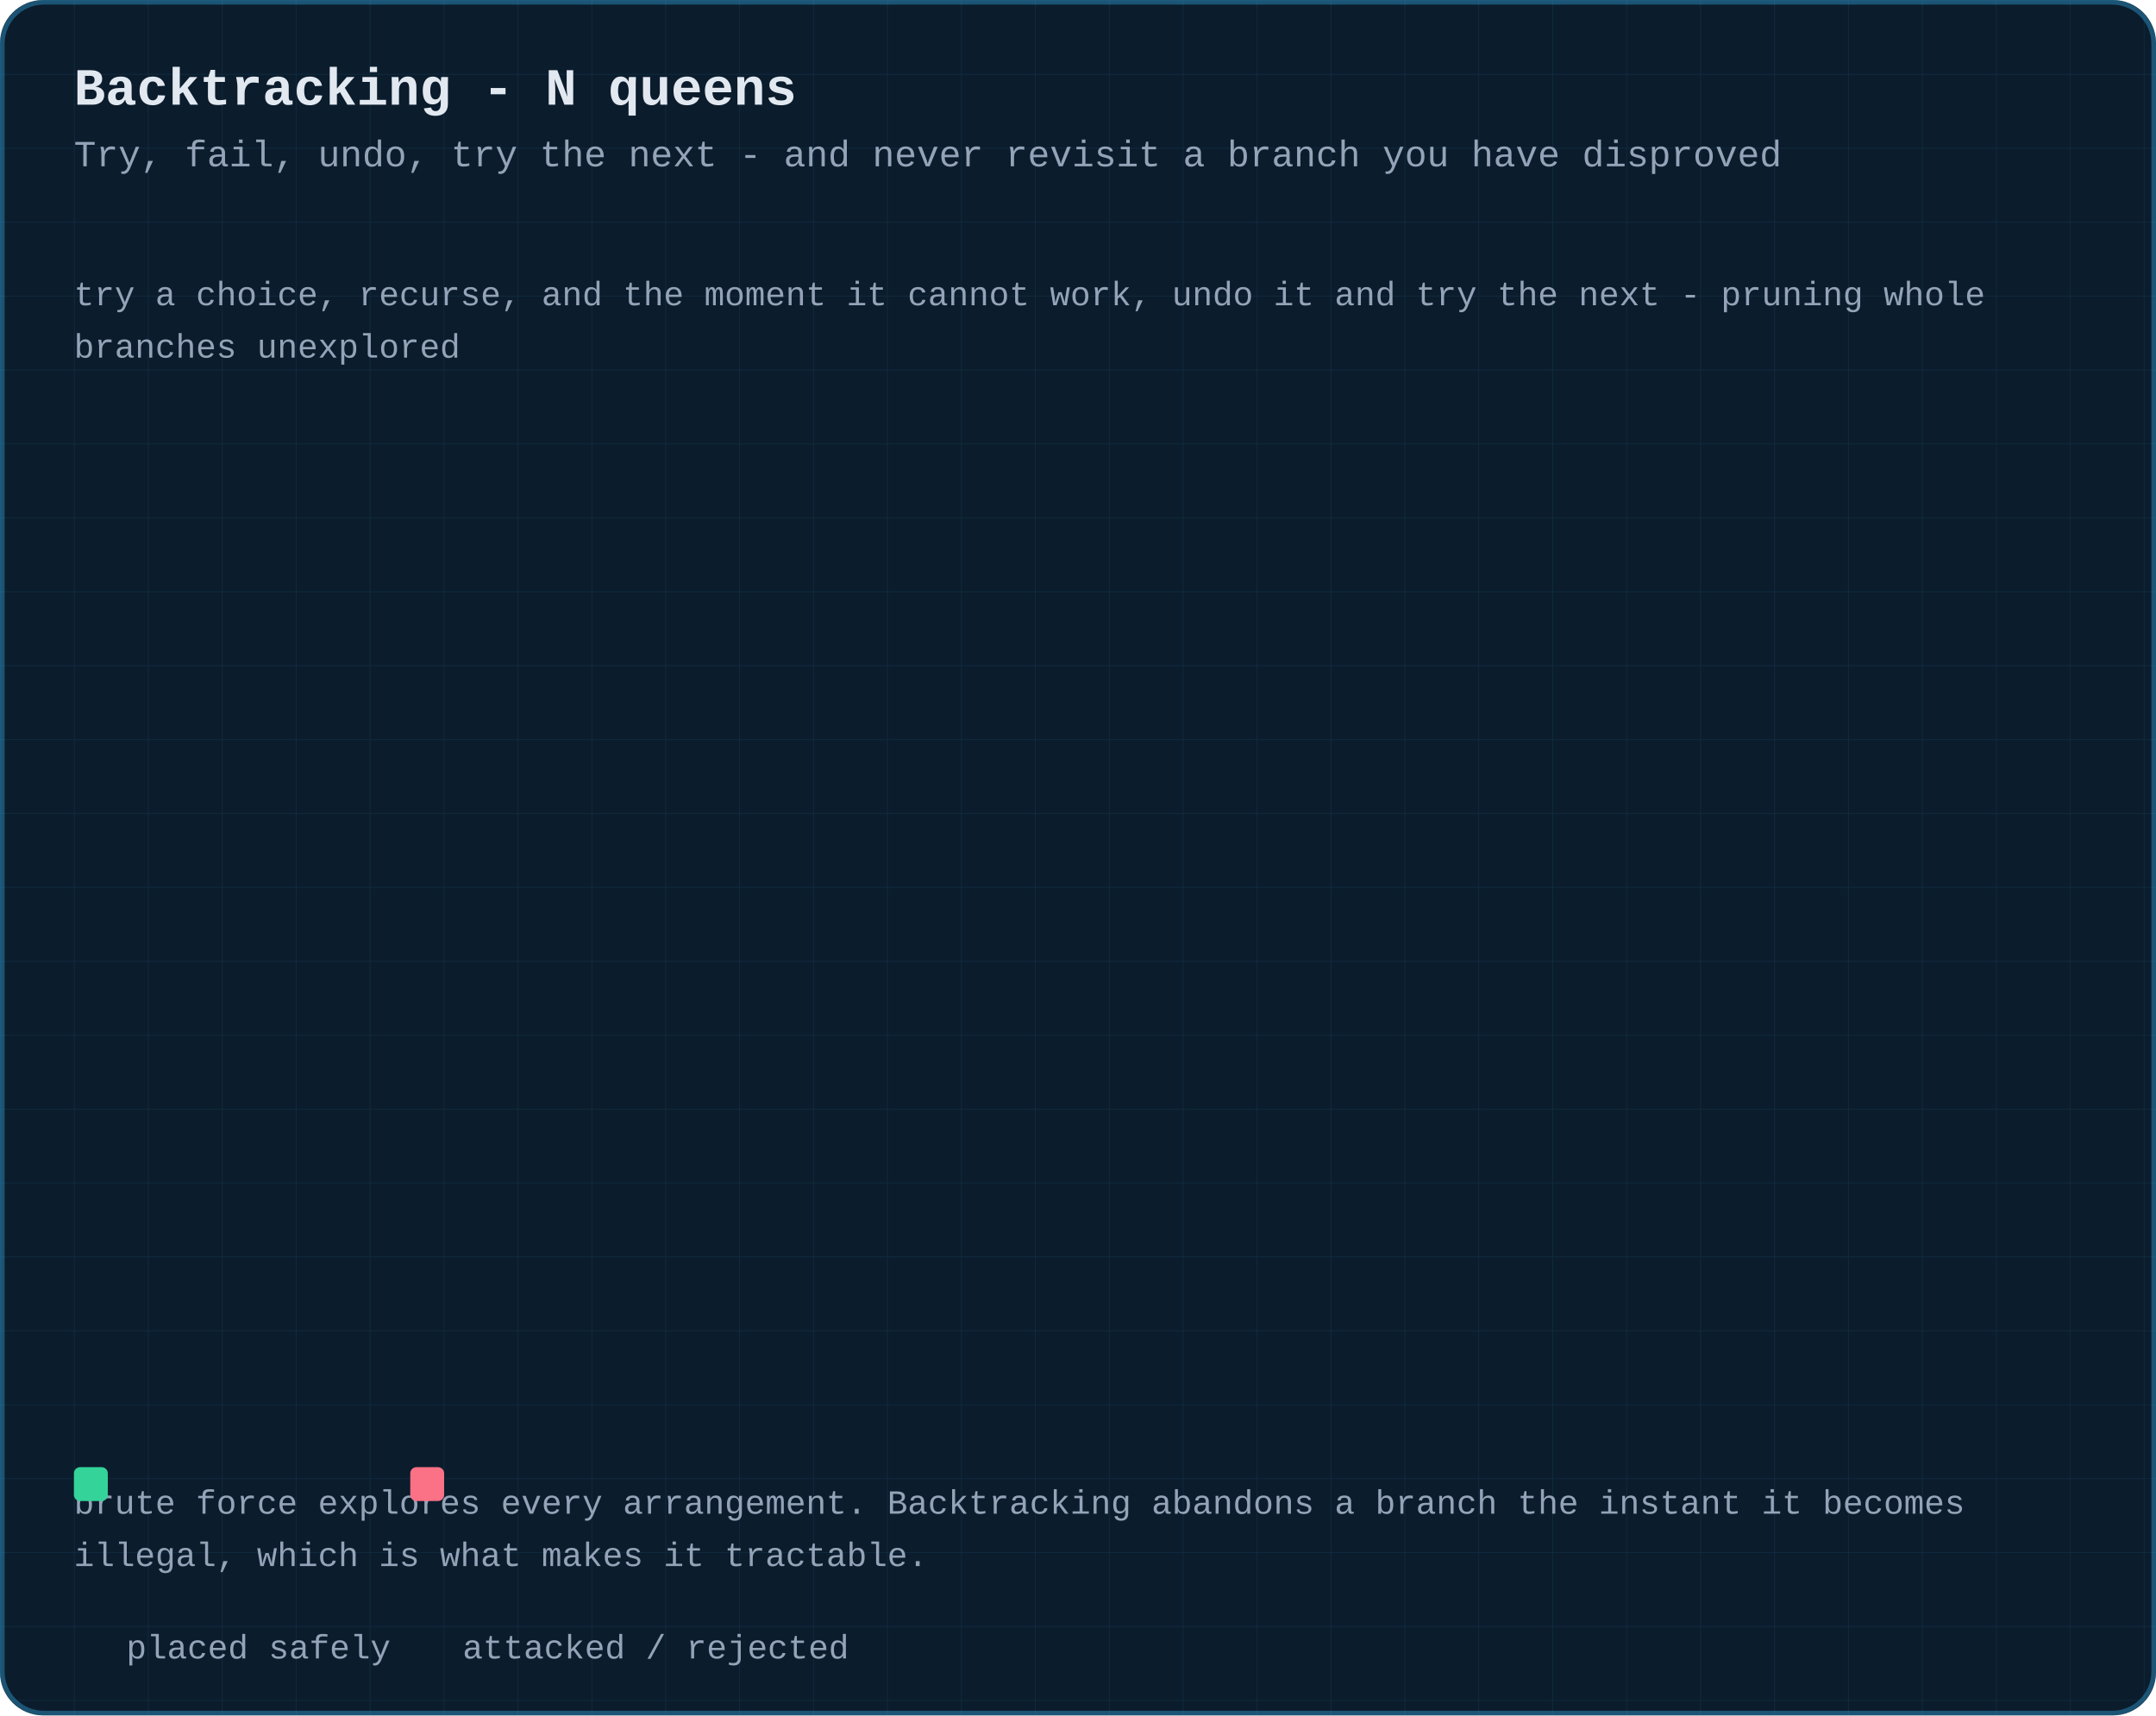
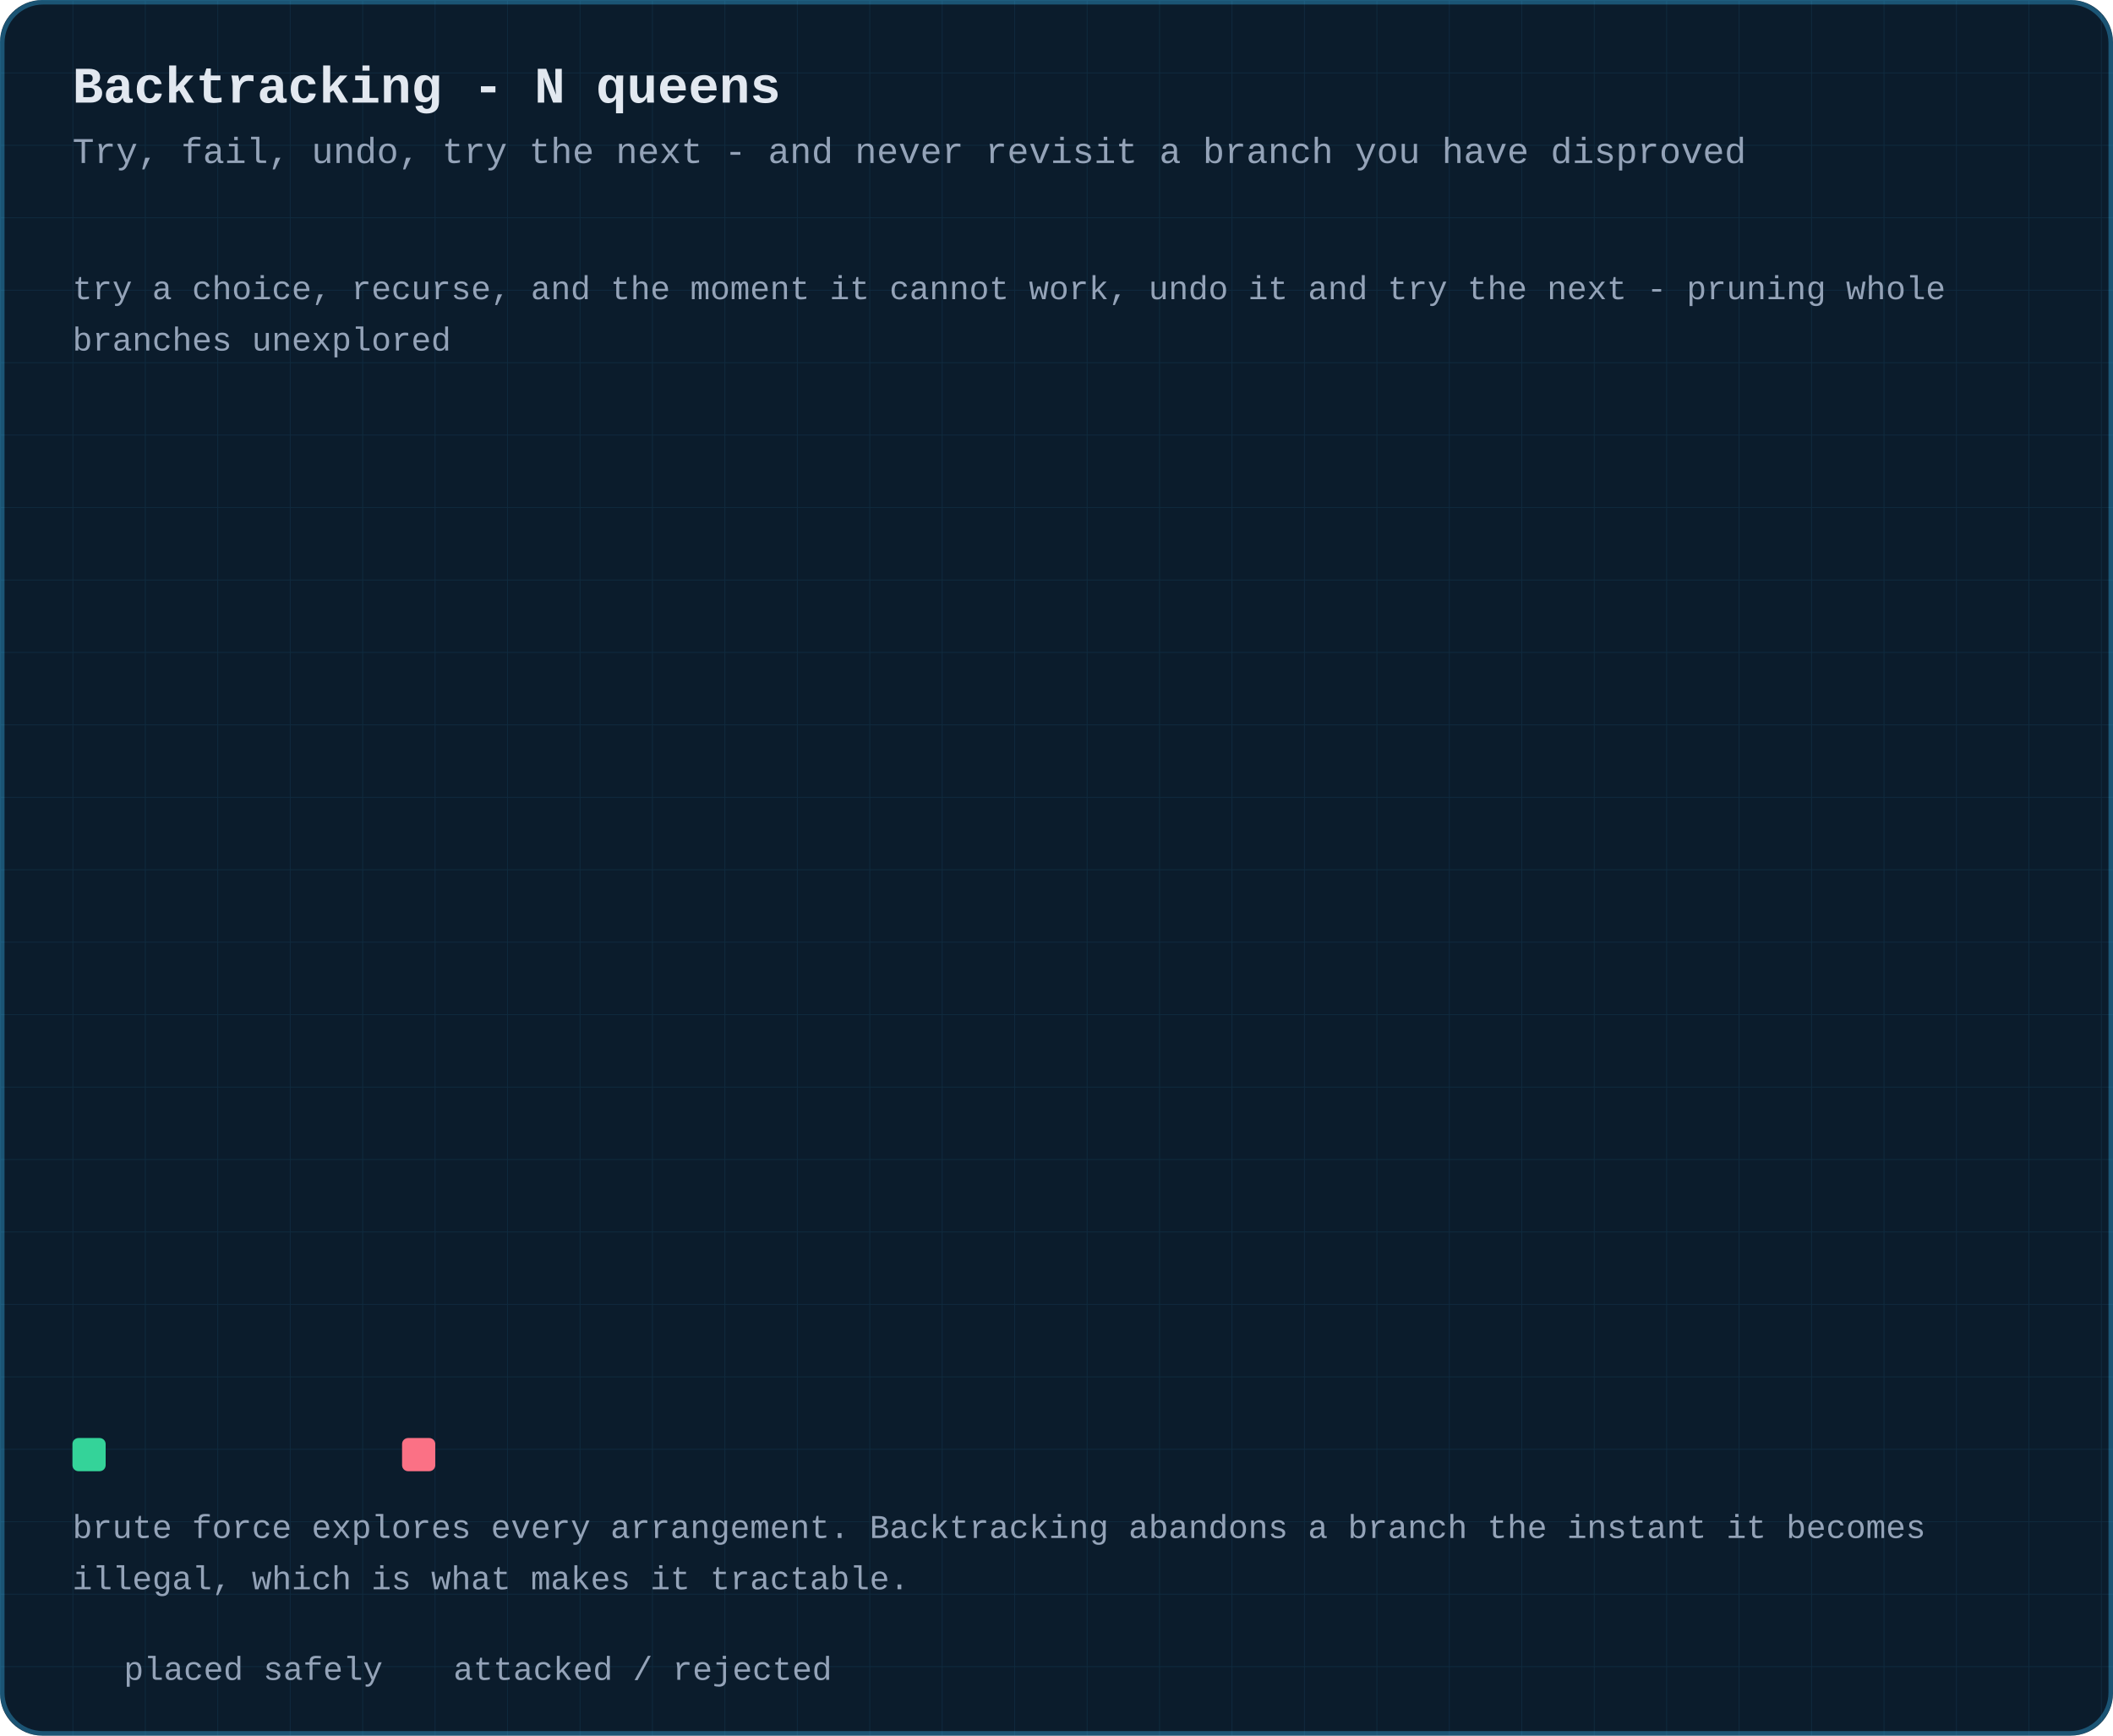
- <svg xmlns="http://www.w3.org/2000/svg" viewBox="0 0 700 557" width="700" height="557" role="img" aria-label="Animation: solving the four queens problem by placing queens and backtracking from dead ends">
+ <svg xmlns="http://www.w3.org/2000/svg" viewBox="0 0 700 575" width="700" height="575" role="img" aria-label="Animation: solving the four queens problem by placing queens and backtracking from dead ends">
  <defs>
    <pattern id="g" width="24" height="24" patternUnits="userSpaceOnUse">
      <path d="M24 0H0V24" fill="none" stroke="#38bdf8" stroke-width="0.5" opacity="0.09" />
    </pattern>
    <marker id="ar" viewBox="0 0 10 10" refX="9" refY="5" markerWidth="6" markerHeight="6" orient="auto-start-reverse">
      <path d="M0 0 L10 5 L0 10 z" fill="#38bdf8" />
    </marker>
    <marker id="ara" viewBox="0 0 10 10" refX="9" refY="5" markerWidth="6" markerHeight="6" orient="auto-start-reverse">
      <path d="M0 0 L10 5 L0 10 z" fill="#fbbf24" />
    </marker>
    <marker id="arg" viewBox="0 0 10 10" refX="9" refY="5" markerWidth="6" markerHeight="6" orient="auto-start-reverse">
      <path d="M0 0 L10 5 L0 10 z" fill="#34d399" />
    </marker>
  </defs>
  <style>
  text{font-family:ui-monospace, SFMono-Regular, Menlo, Consolas, 'Liberation Mono', monospace;dominant-baseline:middle}
  .title{fill:#e2e8f0;font-size:17px;font-weight:700;dominant-baseline:auto}
  .sub{fill:#94a3b8;font-size:12px;dominant-baseline:auto}
  .lbl{fill:#94a3b8;font-size:11px;text-anchor:middle}
  .lbl-l{fill:#94a3b8;font-size:11px}
  .val{fill:#e2e8f0;font-size:16px;text-anchor:middle;font-weight:600}
  .idx{fill:#64748b;font-size:10px;text-anchor:middle}
  .cell{fill:#0f2438;stroke:#38bdf8;stroke-width:1.5;rx:4}
  .step{fill:#fbbf24;font-size:12px;font-weight:700}
  .edge{stroke:#38bdf8;stroke-width:1.6;fill:none}
  .frm{opacity:0}
-   #fr0{animation:fk0 13s infinite}
-   @keyframes fk0{0%{opacity:1} 20.39%{opacity:1} 20.4%{opacity:0} 100%{opacity:0}}
-   #fr1{animation:fk1 13s infinite}
-   @keyframes fk1{0%{opacity:0} 20.39%{opacity:0} 20.4%{opacity:1} 36.79%{opacity:1} 36.8%{opacity:0} 100%{opacity:0}}
-   #fr2{animation:fk2 13s infinite}
-   @keyframes fk2{0%{opacity:0} 36.79%{opacity:0} 36.8%{opacity:1} 53.19%{opacity:1} 53.2%{opacity:0} 100%{opacity:0}}
-   #fr3{animation:fk3 13s infinite}
-   @keyframes fk3{0%{opacity:0} 53.19%{opacity:0} 53.2%{opacity:1} 69.59%{opacity:1} 69.6%{opacity:0} 100%{opacity:0}}
-   #fr4{animation:fk4 13s infinite}
-   @keyframes fk4{0%{opacity:0} 69.59%{opacity:0} 69.6%{opacity:1} 100%{opacity:1}}
+   #fr0{animation:fk0 17s infinite}
+   @keyframes fk0{0%{opacity:1} 15.7%{opacity:1} 15.714%{opacity:0} 100%{opacity:0}}
+   #fr1{animation:fk1 17s infinite}
+   @keyframes fk1{0%{opacity:0} 15.7%{opacity:0} 15.714%{opacity:1} 27.42%{opacity:1} 27.429%{opacity:0} 100%{opacity:0}}
+   #fr2{animation:fk2 17s infinite}
+   @keyframes fk2{0%{opacity:0} 27.42%{opacity:0} 27.429%{opacity:1} 39.13%{opacity:1} 39.143%{opacity:0} 100%{opacity:0}}
+   #fr3{animation:fk3 17s infinite}
+   @keyframes fk3{0%{opacity:0} 39.13%{opacity:0} 39.143%{opacity:1} 50.85%{opacity:1} 50.857%{opacity:0} 100%{opacity:0}}
+   #fr4{animation:fk4 17s infinite}
+   @keyframes fk4{0%{opacity:0} 50.85%{opacity:0} 50.857%{opacity:1} 62.56%{opacity:1} 62.571%{opacity:0} 100%{opacity:0}}
+   #fr5{animation:fk5 17s infinite}
+   @keyframes fk5{0%{opacity:0} 62.56%{opacity:0} 62.571%{opacity:1} 74.28%{opacity:1} 74.286%{opacity:0} 100%{opacity:0}}
+   #fr6{animation:fk6 17s infinite}
+   @keyframes fk6{0%{opacity:0} 74.28%{opacity:0} 74.286%{opacity:1} 100%{opacity:1}}

  </style>
-   <rect x="0" y="0" width="700" height="557" rx="14" fill="#0b1c2c" />
-   <rect x="0" y="0" width="700" height="557" rx="14" fill="url(#g)" />
-   <rect x="0.75" y="0.75" width="698.5" height="555.5" rx="13.5" fill="none" stroke="#38bdf8" stroke-width="1.5" opacity="0.35" />
+   <rect x="0" y="0" width="700" height="575" rx="14" fill="#0b1c2c" />
+   <rect x="0" y="0" width="700" height="575" rx="14" fill="url(#g)" />
+   <rect x="0.75" y="0.75" width="698.5" height="573.5" rx="13.5" fill="none" stroke="#38bdf8" stroke-width="1.5" opacity="0.35" />
  <text class="title" x="24" y="34">Backtracking - N queens</text>
  <text class="sub" x="24" y="54">Try, fail, undo, try the next - and never revisit a branch you have disproved</text>
  <text class="lbl-l hdrline" x="24" y="96">
    <tspan x="24" dy="0">try a choice, recurse, and the moment it cannot work, undo it and try the next - pruning whole</tspan>
    <tspan x="24" dy="17">branches unexplored</tspan>
  </text>
  <g transform="translate(0,34.4)">
    <g id="fr0" class="frm">
      <rect x="240" y="150" width="56" height="56" fill="#13293c" stroke="#38bdf8" stroke-width="0.8" opacity="0.9" />
      <rect x="296" y="150" width="56" height="56" fill="#0d1f2f" stroke="#38bdf8" stroke-width="0.8" opacity="0.9" />
      <rect x="352" y="150" width="56" height="56" fill="#13293c" stroke="#38bdf8" stroke-width="0.8" opacity="0.9" />
      <rect x="408" y="150" width="56" height="56" fill="#0d1f2f" stroke="#38bdf8" stroke-width="0.8" opacity="0.9" />
      <rect x="240" y="206" width="56" height="56" fill="#0d1f2f" stroke="#38bdf8" stroke-width="0.8" opacity="0.9" />
      <rect x="296" y="206" width="56" height="56" fill="#13293c" stroke="#38bdf8" stroke-width="0.8" opacity="0.9" />
      <rect x="352" y="206" width="56" height="56" fill="#0d1f2f" stroke="#38bdf8" stroke-width="0.8" opacity="0.9" />
      <rect x="408" y="206" width="56" height="56" fill="#13293c" stroke="#38bdf8" stroke-width="0.8" opacity="0.9" />
      <rect x="240" y="262" width="56" height="56" fill="#13293c" stroke="#38bdf8" stroke-width="0.8" opacity="0.9" />
      <rect x="296" y="262" width="56" height="56" fill="#0d1f2f" stroke="#38bdf8" stroke-width="0.8" opacity="0.9" />
      <rect x="352" y="262" width="56" height="56" fill="#13293c" stroke="#38bdf8" stroke-width="0.8" opacity="0.9" />
      <rect x="408" y="262" width="56" height="56" fill="#0d1f2f" stroke="#38bdf8" stroke-width="0.8" opacity="0.9" />
      <rect x="240" y="318" width="56" height="56" fill="#0d1f2f" stroke="#38bdf8" stroke-width="0.8" opacity="0.9" />
      <rect x="296" y="318" width="56" height="56" fill="#13293c" stroke="#38bdf8" stroke-width="0.8" opacity="0.9" />
      <rect x="352" y="318" width="56" height="56" fill="#0d1f2f" stroke="#38bdf8" stroke-width="0.8" opacity="0.9" />
      <rect x="408" y="318" width="56" height="56" fill="#13293c" stroke="#38bdf8" stroke-width="0.8" opacity="0.9" />
      <circle cx="268.0" cy="178.0" r="17" fill="#0f2438" stroke="#34d399" stroke-width="2.4" />
-       <text x="268.0" y="215" font-size="15" fill="#34d399" text-anchor="middle" dominant-baseline="middle">Q</text>
+       <text x="268.0" y="233" font-size="15" fill="#34d399" text-anchor="middle" dominant-baseline="middle">Q</text>
      <text class="step" x="24" y="122">place a queen in row 0. Any column will do for now - pick the first.</text>
    </g>
    <g id="fr1" class="frm">
      <rect x="240" y="150" width="56" height="56" fill="#13293c" stroke="#38bdf8" stroke-width="0.8" opacity="0.9" />
      <rect x="296" y="150" width="56" height="56" fill="#0d1f2f" stroke="#38bdf8" stroke-width="0.8" opacity="0.9" />
      <rect x="352" y="150" width="56" height="56" fill="#13293c" stroke="#38bdf8" stroke-width="0.8" opacity="0.9" />
      <rect x="408" y="150" width="56" height="56" fill="#0d1f2f" stroke="#38bdf8" stroke-width="0.8" opacity="0.9" />
      <rect x="240" y="206" width="56" height="56" fill="#0d1f2f" stroke="#38bdf8" stroke-width="0.8" opacity="0.9" />
      <rect x="296" y="206" width="56" height="56" fill="#13293c" stroke="#38bdf8" stroke-width="0.8" opacity="0.9" />
      <rect x="352" y="206" width="56" height="56" fill="#0d1f2f" stroke="#38bdf8" stroke-width="0.8" opacity="0.9" />
      <rect x="408" y="206" width="56" height="56" fill="#13293c" stroke="#38bdf8" stroke-width="0.8" opacity="0.9" />
      <rect x="240" y="262" width="56" height="56" fill="#13293c" stroke="#38bdf8" stroke-width="0.8" opacity="0.9" />
      <rect x="296" y="262" width="56" height="56" fill="#0d1f2f" stroke="#38bdf8" stroke-width="0.8" opacity="0.9" />
      <rect x="352" y="262" width="56" height="56" fill="#13293c" stroke="#38bdf8" stroke-width="0.8" opacity="0.9" />
      <rect x="408" y="262" width="56" height="56" fill="#0d1f2f" stroke="#38bdf8" stroke-width="0.8" opacity="0.9" />
      <rect x="240" y="318" width="56" height="56" fill="#0d1f2f" stroke="#38bdf8" stroke-width="0.8" opacity="0.9" />
      <rect x="296" y="318" width="56" height="56" fill="#13293c" stroke="#38bdf8" stroke-width="0.8" opacity="0.9" />
      <rect x="352" y="318" width="56" height="56" fill="#0d1f2f" stroke="#38bdf8" stroke-width="0.8" opacity="0.9" />
      <rect x="408" y="318" width="56" height="56" fill="#13293c" stroke="#38bdf8" stroke-width="0.8" opacity="0.9" />
      <circle cx="268.0" cy="178.0" r="17" fill="#0f2438" stroke="#34d399" stroke-width="2.4" />
-       <text x="268.0" y="215" font-size="15" fill="#34d399" text-anchor="middle" dominant-baseline="middle">Q</text>
+       <text x="268.0" y="233" font-size="15" fill="#34d399" text-anchor="middle" dominant-baseline="middle">Q</text>
      <circle cx="380.0" cy="234.0" r="17" fill="#0f2438" stroke="#34d399" stroke-width="2.4" />
-       <text x="380.0" y="271" font-size="15" fill="#34d399" text-anchor="middle" dominant-baseline="middle">Q</text>
-       <text x="268.0" y="271" font-size="20" fill="#fb7185" text-anchor="middle" dominant-baseline="middle" opacity="0.75">x</text>
-       <text x="324.0" y="271" font-size="20" fill="#fb7185" text-anchor="middle" dominant-baseline="middle" opacity="0.75">x</text>
+       <text x="380.0" y="289" font-size="15" fill="#34d399" text-anchor="middle" dominant-baseline="middle">Q</text>
+       <text x="268.0" y="289" font-size="20" fill="#fb7185" text-anchor="middle" dominant-baseline="middle" opacity="0.75">x</text>
+       <text x="324.0" y="289" font-size="20" fill="#fb7185" text-anchor="middle" dominant-baseline="middle" opacity="0.75">x</text>
      <text class="step" x="24" y="122">row 1: columns 0 and 1 are attacked, so the first legal square is column 2</text>
    </g>
    <g id="fr2" class="frm">
      <rect x="240" y="150" width="56" height="56" fill="#13293c" stroke="#38bdf8" stroke-width="0.8" opacity="0.9" />
      <rect x="296" y="150" width="56" height="56" fill="#0d1f2f" stroke="#38bdf8" stroke-width="0.8" opacity="0.9" />
      <rect x="352" y="150" width="56" height="56" fill="#13293c" stroke="#38bdf8" stroke-width="0.8" opacity="0.9" />
      <rect x="408" y="150" width="56" height="56" fill="#0d1f2f" stroke="#38bdf8" stroke-width="0.8" opacity="0.9" />
      <rect x="240" y="206" width="56" height="56" fill="#0d1f2f" stroke="#38bdf8" stroke-width="0.8" opacity="0.9" />
      <rect x="296" y="206" width="56" height="56" fill="#13293c" stroke="#38bdf8" stroke-width="0.8" opacity="0.9" />
      <rect x="352" y="206" width="56" height="56" fill="#0d1f2f" stroke="#38bdf8" stroke-width="0.8" opacity="0.9" />
      <rect x="408" y="206" width="56" height="56" fill="#13293c" stroke="#38bdf8" stroke-width="0.8" opacity="0.9" />
      <rect x="240" y="262" width="56" height="56" fill="#13293c" stroke="#38bdf8" stroke-width="0.8" opacity="0.9" />
      <rect x="296" y="262" width="56" height="56" fill="#0d1f2f" stroke="#38bdf8" stroke-width="0.8" opacity="0.9" />
      <rect x="352" y="262" width="56" height="56" fill="#13293c" stroke="#38bdf8" stroke-width="0.8" opacity="0.9" />
      <rect x="408" y="262" width="56" height="56" fill="#0d1f2f" stroke="#38bdf8" stroke-width="0.8" opacity="0.9" />
      <rect x="240" y="318" width="56" height="56" fill="#0d1f2f" stroke="#38bdf8" stroke-width="0.8" opacity="0.9" />
      <rect x="296" y="318" width="56" height="56" fill="#13293c" stroke="#38bdf8" stroke-width="0.8" opacity="0.9" />
      <rect x="352" y="318" width="56" height="56" fill="#0d1f2f" stroke="#38bdf8" stroke-width="0.8" opacity="0.9" />
      <rect x="408" y="318" width="56" height="56" fill="#13293c" stroke="#38bdf8" stroke-width="0.8" opacity="0.9" />
      <circle cx="268.0" cy="178.0" r="17" fill="#0f2438" stroke="#34d399" stroke-width="2.4" />
-       <text x="268.0" y="215" font-size="15" fill="#34d399" text-anchor="middle" dominant-baseline="middle">Q</text>
+       <text x="268.0" y="233" font-size="15" fill="#34d399" text-anchor="middle" dominant-baseline="middle">Q</text>
      <circle cx="380.0" cy="234.0" r="17" fill="#0f2438" stroke="#34d399" stroke-width="2.4" />
-       <text x="380.0" y="271" font-size="15" fill="#34d399" text-anchor="middle" dominant-baseline="middle">Q</text>
-       <text x="268.0" y="327" font-size="20" fill="#fb7185" text-anchor="middle" dominant-baseline="middle" opacity="0.75">x</text>
-       <text x="324.0" y="327" font-size="20" fill="#fb7185" text-anchor="middle" dominant-baseline="middle" opacity="0.75">x</text>
-       <text x="380.0" y="327" font-size="20" fill="#fb7185" text-anchor="middle" dominant-baseline="middle" opacity="0.75">x</text>
-       <text x="436.0" y="327" font-size="20" fill="#fb7185" text-anchor="middle" dominant-baseline="middle" opacity="0.75">x</text>
+       <text x="380.0" y="289" font-size="15" fill="#34d399" text-anchor="middle" dominant-baseline="middle">Q</text>
+       <text x="268.0" y="345" font-size="20" fill="#fb7185" text-anchor="middle" dominant-baseline="middle" opacity="0.75">x</text>
+       <text x="324.0" y="345" font-size="20" fill="#fb7185" text-anchor="middle" dominant-baseline="middle" opacity="0.75">x</text>
+       <text x="380.0" y="345" font-size="20" fill="#fb7185" text-anchor="middle" dominant-baseline="middle" opacity="0.75">x</text>
+       <text x="436.0" y="345" font-size="20" fill="#fb7185" text-anchor="middle" dominant-baseline="middle" opacity="0.75">x</text>
      <text class="step" x="24" y="122">
-         <tspan x="24" dy="0">row 2: every column is attacked. This branch is dead - and we found out without exploring</tspan>
-         <tspan x="24" dy="18">it further.</tspan>
+         <tspan x="24" dy="0">row 2: every column is attacked. Dead end - abandon this branch without exploring it</tspan>
+         <tspan x="24" dy="18">further.</tspan>
      </text>
    </g>
    <g id="fr3" class="frm">
      <rect x="240" y="150" width="56" height="56" fill="#13293c" stroke="#38bdf8" stroke-width="0.8" opacity="0.9" />
      <rect x="296" y="150" width="56" height="56" fill="#0d1f2f" stroke="#38bdf8" stroke-width="0.8" opacity="0.9" />
      <rect x="352" y="150" width="56" height="56" fill="#13293c" stroke="#38bdf8" stroke-width="0.8" opacity="0.9" />
      <rect x="408" y="150" width="56" height="56" fill="#0d1f2f" stroke="#38bdf8" stroke-width="0.8" opacity="0.9" />
      <rect x="240" y="206" width="56" height="56" fill="#0d1f2f" stroke="#38bdf8" stroke-width="0.8" opacity="0.9" />
      <rect x="296" y="206" width="56" height="56" fill="#13293c" stroke="#38bdf8" stroke-width="0.8" opacity="0.9" />
      <rect x="352" y="206" width="56" height="56" fill="#0d1f2f" stroke="#38bdf8" stroke-width="0.8" opacity="0.9" />
      <rect x="408" y="206" width="56" height="56" fill="#13293c" stroke="#38bdf8" stroke-width="0.8" opacity="0.9" />
      <rect x="240" y="262" width="56" height="56" fill="#13293c" stroke="#38bdf8" stroke-width="0.8" opacity="0.9" />
      <rect x="296" y="262" width="56" height="56" fill="#0d1f2f" stroke="#38bdf8" stroke-width="0.8" opacity="0.9" />
      <rect x="352" y="262" width="56" height="56" fill="#13293c" stroke="#38bdf8" stroke-width="0.8" opacity="0.9" />
      <rect x="408" y="262" width="56" height="56" fill="#0d1f2f" stroke="#38bdf8" stroke-width="0.8" opacity="0.9" />
      <rect x="240" y="318" width="56" height="56" fill="#0d1f2f" stroke="#38bdf8" stroke-width="0.8" opacity="0.9" />
      <rect x="296" y="318" width="56" height="56" fill="#13293c" stroke="#38bdf8" stroke-width="0.8" opacity="0.9" />
      <rect x="352" y="318" width="56" height="56" fill="#0d1f2f" stroke="#38bdf8" stroke-width="0.8" opacity="0.9" />
      <rect x="408" y="318" width="56" height="56" fill="#13293c" stroke="#38bdf8" stroke-width="0.8" opacity="0.9" />
      <circle cx="268.0" cy="178.0" r="17" fill="#0f2438" stroke="#34d399" stroke-width="2.4" />
-       <text x="268.0" y="215" font-size="15" fill="#34d399" text-anchor="middle" dominant-baseline="middle">Q</text>
+       <text x="268.0" y="233" font-size="15" fill="#34d399" text-anchor="middle" dominant-baseline="middle">Q</text>
      <circle cx="436.0" cy="234.0" r="17" fill="#0f2438" stroke="#34d399" stroke-width="2.4" />
-       <text x="436.0" y="271" font-size="15" fill="#34d399" text-anchor="middle" dominant-baseline="middle">Q</text>
-       <text x="380.0" y="271" font-size="20" fill="#fb7185" text-anchor="middle" dominant-baseline="middle" opacity="0.75">x</text>
-       <text class="step" x="24" y="122">backtrack: undo row 1, try the next column there instead</text>
+       <text x="436.0" y="289" font-size="15" fill="#34d399" text-anchor="middle" dominant-baseline="middle">Q</text>
+       <text x="380.0" y="289" font-size="20" fill="#fb7185" text-anchor="middle" dominant-baseline="middle" opacity="0.75">x</text>
+       <text class="step" x="24" y="122">backtrack one level: undo row 1 and try its next legal column instead</text>
    </g>
    <g id="fr4" class="frm">
      <rect x="240" y="150" width="56" height="56" fill="#13293c" stroke="#38bdf8" stroke-width="0.8" opacity="0.9" />
      <rect x="296" y="150" width="56" height="56" fill="#0d1f2f" stroke="#38bdf8" stroke-width="0.8" opacity="0.9" />
      <rect x="352" y="150" width="56" height="56" fill="#13293c" stroke="#38bdf8" stroke-width="0.8" opacity="0.9" />
      <rect x="408" y="150" width="56" height="56" fill="#0d1f2f" stroke="#38bdf8" stroke-width="0.8" opacity="0.9" />
      <rect x="240" y="206" width="56" height="56" fill="#0d1f2f" stroke="#38bdf8" stroke-width="0.8" opacity="0.9" />
      <rect x="296" y="206" width="56" height="56" fill="#13293c" stroke="#38bdf8" stroke-width="0.8" opacity="0.9" />
      <rect x="352" y="206" width="56" height="56" fill="#0d1f2f" stroke="#38bdf8" stroke-width="0.8" opacity="0.9" />
      <rect x="408" y="206" width="56" height="56" fill="#13293c" stroke="#38bdf8" stroke-width="0.8" opacity="0.9" />
      <rect x="240" y="262" width="56" height="56" fill="#13293c" stroke="#38bdf8" stroke-width="0.8" opacity="0.9" />
      <rect x="296" y="262" width="56" height="56" fill="#0d1f2f" stroke="#38bdf8" stroke-width="0.8" opacity="0.9" />
      <rect x="352" y="262" width="56" height="56" fill="#13293c" stroke="#38bdf8" stroke-width="0.8" opacity="0.9" />
      <rect x="408" y="262" width="56" height="56" fill="#0d1f2f" stroke="#38bdf8" stroke-width="0.8" opacity="0.9" />
      <rect x="240" y="318" width="56" height="56" fill="#0d1f2f" stroke="#38bdf8" stroke-width="0.8" opacity="0.9" />
      <rect x="296" y="318" width="56" height="56" fill="#13293c" stroke="#38bdf8" stroke-width="0.8" opacity="0.9" />
      <rect x="352" y="318" width="56" height="56" fill="#0d1f2f" stroke="#38bdf8" stroke-width="0.8" opacity="0.9" />
      <rect x="408" y="318" width="56" height="56" fill="#13293c" stroke="#38bdf8" stroke-width="0.8" opacity="0.9" />
+       <circle cx="268.0" cy="178.0" r="17" fill="#0f2438" stroke="#34d399" stroke-width="2.4" />
+       <text x="268.0" y="233" font-size="15" fill="#34d399" text-anchor="middle" dominant-baseline="middle">Q</text>
+       <circle cx="436.0" cy="234.0" r="17" fill="#0f2438" stroke="#34d399" stroke-width="2.4" />
+       <text x="436.0" y="289" font-size="15" fill="#34d399" text-anchor="middle" dominant-baseline="middle">Q</text>
+       <circle cx="324.0" cy="290.0" r="17" fill="#0f2438" stroke="#34d399" stroke-width="2.4" />
+       <text x="324.0" y="345" font-size="15" fill="#34d399" text-anchor="middle" dominant-baseline="middle">Q</text>
+       <text x="268.0" y="401" font-size="20" fill="#fb7185" text-anchor="middle" dominant-baseline="middle" opacity="0.75">x</text>
+       <text x="324.0" y="401" font-size="20" fill="#fb7185" text-anchor="middle" dominant-baseline="middle" opacity="0.75">x</text>
+       <text x="380.0" y="401" font-size="20" fill="#fb7185" text-anchor="middle" dominant-baseline="middle" opacity="0.75">x</text>
+       <text x="436.0" y="401" font-size="20" fill="#fb7185" text-anchor="middle" dominant-baseline="middle" opacity="0.75">x</text>
+       <text class="step" x="24" y="122">row 2 has exactly one legal square, but then row 3 has none. Dead end again.</text>
+     </g>
+     <g id="fr5" class="frm">
+       <rect x="240" y="150" width="56" height="56" fill="#13293c" stroke="#38bdf8" stroke-width="0.8" opacity="0.9" />
+       <rect x="296" y="150" width="56" height="56" fill="#0d1f2f" stroke="#38bdf8" stroke-width="0.8" opacity="0.9" />
+       <rect x="352" y="150" width="56" height="56" fill="#13293c" stroke="#38bdf8" stroke-width="0.8" opacity="0.9" />
+       <rect x="408" y="150" width="56" height="56" fill="#0d1f2f" stroke="#38bdf8" stroke-width="0.8" opacity="0.9" />
+       <rect x="240" y="206" width="56" height="56" fill="#0d1f2f" stroke="#38bdf8" stroke-width="0.8" opacity="0.9" />
+       <rect x="296" y="206" width="56" height="56" fill="#13293c" stroke="#38bdf8" stroke-width="0.8" opacity="0.9" />
+       <rect x="352" y="206" width="56" height="56" fill="#0d1f2f" stroke="#38bdf8" stroke-width="0.8" opacity="0.9" />
+       <rect x="408" y="206" width="56" height="56" fill="#13293c" stroke="#38bdf8" stroke-width="0.8" opacity="0.9" />
+       <rect x="240" y="262" width="56" height="56" fill="#13293c" stroke="#38bdf8" stroke-width="0.8" opacity="0.9" />
+       <rect x="296" y="262" width="56" height="56" fill="#0d1f2f" stroke="#38bdf8" stroke-width="0.8" opacity="0.9" />
+       <rect x="352" y="262" width="56" height="56" fill="#13293c" stroke="#38bdf8" stroke-width="0.8" opacity="0.9" />
+       <rect x="408" y="262" width="56" height="56" fill="#0d1f2f" stroke="#38bdf8" stroke-width="0.8" opacity="0.9" />
+       <rect x="240" y="318" width="56" height="56" fill="#0d1f2f" stroke="#38bdf8" stroke-width="0.8" opacity="0.9" />
+       <rect x="296" y="318" width="56" height="56" fill="#13293c" stroke="#38bdf8" stroke-width="0.8" opacity="0.9" />
+       <rect x="352" y="318" width="56" height="56" fill="#0d1f2f" stroke="#38bdf8" stroke-width="0.8" opacity="0.9" />
+       <rect x="408" y="318" width="56" height="56" fill="#13293c" stroke="#38bdf8" stroke-width="0.8" opacity="0.9" />
      <circle cx="324.0" cy="178.0" r="17" fill="#0f2438" stroke="#34d399" stroke-width="2.4" />
-       <text x="324.0" y="215" font-size="15" fill="#34d399" text-anchor="middle" dominant-baseline="middle">Q</text>
+       <text x="324.0" y="233" font-size="15" fill="#34d399" text-anchor="middle" dominant-baseline="middle">Q</text>
+       <text x="268.0" y="233" font-size="20" fill="#fb7185" text-anchor="middle" dominant-baseline="middle" opacity="0.75">x</text>
+       <text class="step" x="24" y="122">
+         <tspan x="24" dy="0">every branch under row 0 = column 0 has now failed, so backtrack all the way and move the</tspan>
+         <tspan x="24" dy="18">FIRST queen</tspan>
+       </text>
+     </g>
+     <g id="fr6" class="frm">
+       <rect x="240" y="150" width="56" height="56" fill="#13293c" stroke="#38bdf8" stroke-width="0.8" opacity="0.9" />
+       <rect x="296" y="150" width="56" height="56" fill="#0d1f2f" stroke="#38bdf8" stroke-width="0.8" opacity="0.9" />
+       <rect x="352" y="150" width="56" height="56" fill="#13293c" stroke="#38bdf8" stroke-width="0.8" opacity="0.9" />
+       <rect x="408" y="150" width="56" height="56" fill="#0d1f2f" stroke="#38bdf8" stroke-width="0.8" opacity="0.9" />
+       <rect x="240" y="206" width="56" height="56" fill="#0d1f2f" stroke="#38bdf8" stroke-width="0.8" opacity="0.9" />
+       <rect x="296" y="206" width="56" height="56" fill="#13293c" stroke="#38bdf8" stroke-width="0.8" opacity="0.9" />
+       <rect x="352" y="206" width="56" height="56" fill="#0d1f2f" stroke="#38bdf8" stroke-width="0.8" opacity="0.9" />
+       <rect x="408" y="206" width="56" height="56" fill="#13293c" stroke="#38bdf8" stroke-width="0.8" opacity="0.9" />
+       <rect x="240" y="262" width="56" height="56" fill="#13293c" stroke="#38bdf8" stroke-width="0.8" opacity="0.9" />
+       <rect x="296" y="262" width="56" height="56" fill="#0d1f2f" stroke="#38bdf8" stroke-width="0.8" opacity="0.9" />
+       <rect x="352" y="262" width="56" height="56" fill="#13293c" stroke="#38bdf8" stroke-width="0.8" opacity="0.9" />
+       <rect x="408" y="262" width="56" height="56" fill="#0d1f2f" stroke="#38bdf8" stroke-width="0.8" opacity="0.9" />
+       <rect x="240" y="318" width="56" height="56" fill="#0d1f2f" stroke="#38bdf8" stroke-width="0.8" opacity="0.9" />
+       <rect x="296" y="318" width="56" height="56" fill="#13293c" stroke="#38bdf8" stroke-width="0.8" opacity="0.9" />
+       <rect x="352" y="318" width="56" height="56" fill="#0d1f2f" stroke="#38bdf8" stroke-width="0.8" opacity="0.9" />
+       <rect x="408" y="318" width="56" height="56" fill="#13293c" stroke="#38bdf8" stroke-width="0.8" opacity="0.9" />
+       <circle cx="324.0" cy="178.0" r="17" fill="#0f2438" stroke="#34d399" stroke-width="2.4" />
+       <text x="324.0" y="233" font-size="15" fill="#34d399" text-anchor="middle" dominant-baseline="middle">Q</text>
      <circle cx="436.0" cy="234.0" r="17" fill="#0f2438" stroke="#34d399" stroke-width="2.4" />
-       <text x="436.0" y="271" font-size="15" fill="#34d399" text-anchor="middle" dominant-baseline="middle">Q</text>
+       <text x="436.0" y="289" font-size="15" fill="#34d399" text-anchor="middle" dominant-baseline="middle">Q</text>
      <circle cx="268.0" cy="290.0" r="17" fill="#0f2438" stroke="#34d399" stroke-width="2.4" />
-       <text x="268.0" y="327" font-size="15" fill="#34d399" text-anchor="middle" dominant-baseline="middle">Q</text>
+       <text x="268.0" y="345" font-size="15" fill="#34d399" text-anchor="middle" dominant-baseline="middle">Q</text>
      <circle cx="380.0" cy="346.0" r="17" fill="#0f2438" stroke="#34d399" stroke-width="2.4" />
-       <text x="380.0" y="383" font-size="15" fill="#34d399" text-anchor="middle" dominant-baseline="middle">Q</text>
+       <text x="380.0" y="401" font-size="15" fill="#34d399" text-anchor="middle" dominant-baseline="middle">Q</text>
      <text class="step" x="24" y="122">
-         <tspan x="24" dy="0">continue from the new branch until all four queens stand safely. Backtracking = DFS that</tspan>
+         <tspan x="24" dy="0">from column 1 the search completes: all four queens stand safely. Backtracking = DFS that</tspan>
        <tspan x="24" dy="18">undoes its moves.</tspan>
      </text>
    </g>
-     <text class="lbl-l" x="24" y="454" style="fill:#94a3b8">
+     <text class="lbl-l" x="24" y="472" style="fill:#94a3b8">
      <tspan x="24" dy="0">brute force explores every arrangement. Backtracking abandons a branch the instant it becomes</tspan>
      <tspan x="24" dy="17">illegal, which is what makes it tractable.</tspan>
    </text>
    <rect x="24" y="442" width="11" height="11" rx="2" fill="#34d399" />
-     <text class="lbl-l" x="41" y="501">placed safely</text>
+     <text class="lbl-l" x="41" y="519">placed safely</text>
    <rect x="133.2" y="442" width="11" height="11" rx="2" fill="#fb7185" />
-     <text class="lbl-l" x="150.2" y="501">attacked / rejected</text>
+     <text class="lbl-l" x="150.2" y="519">attacked / rejected</text>
  </g>
</svg>
